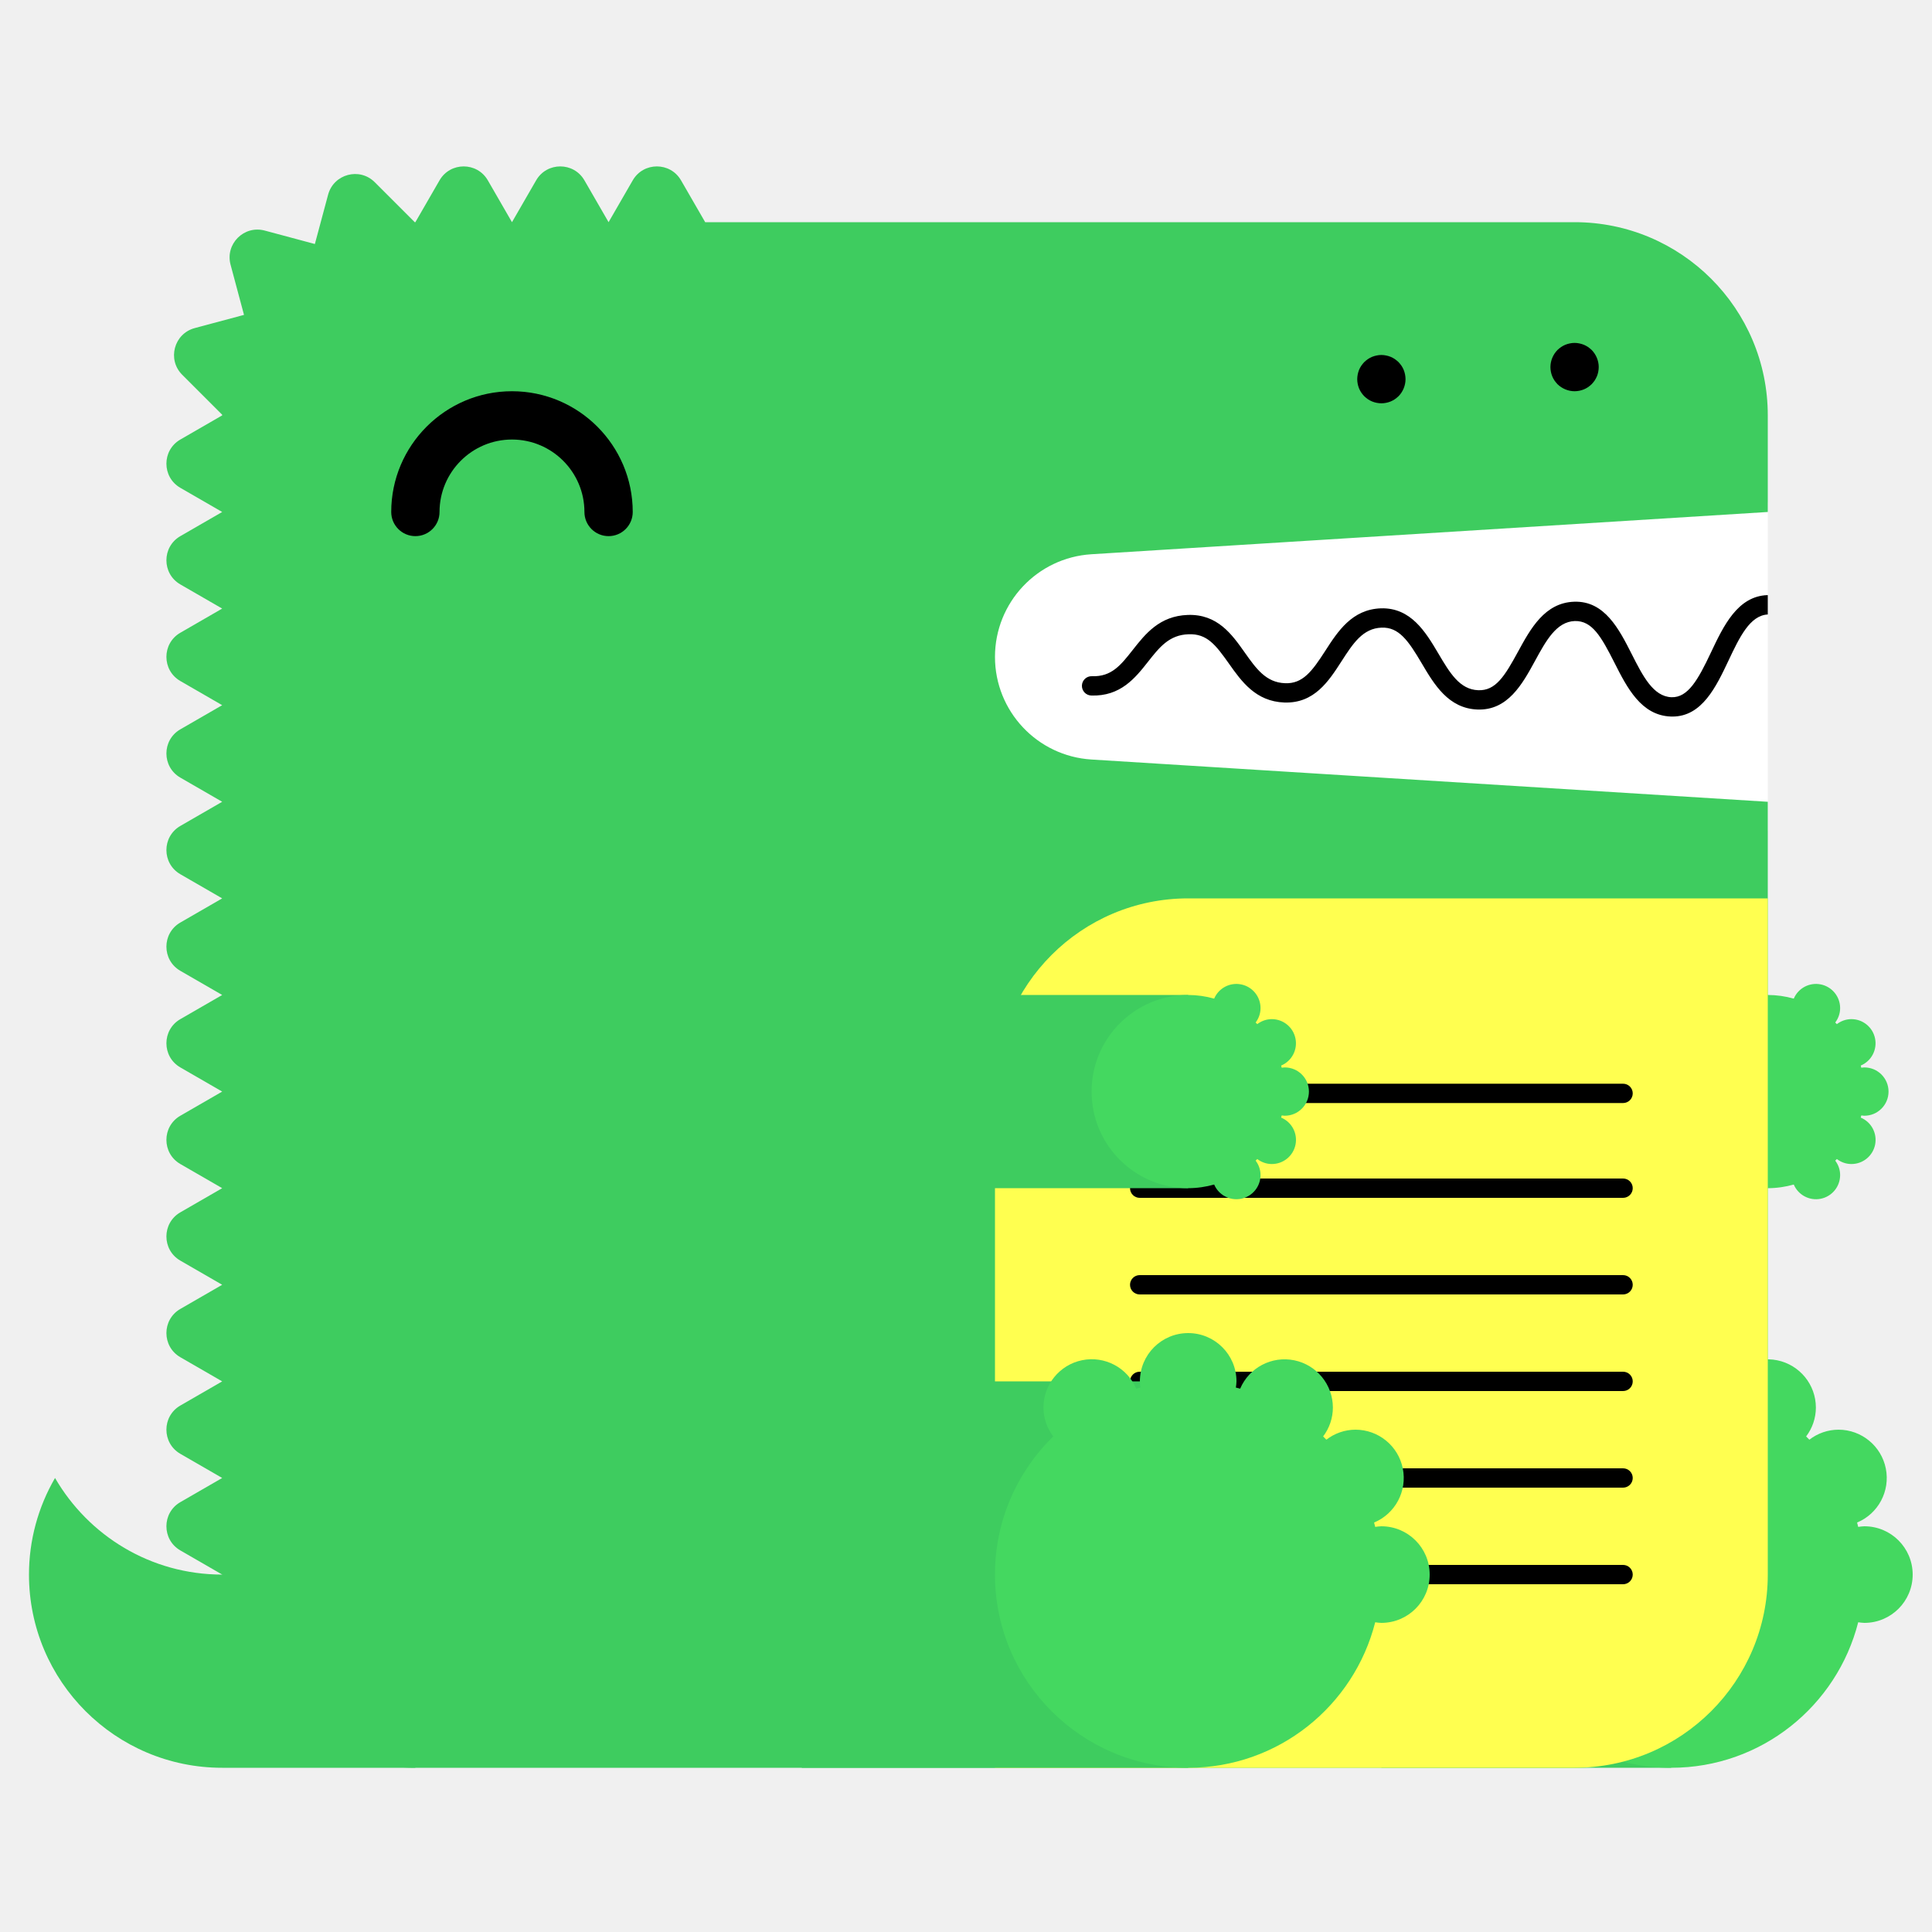
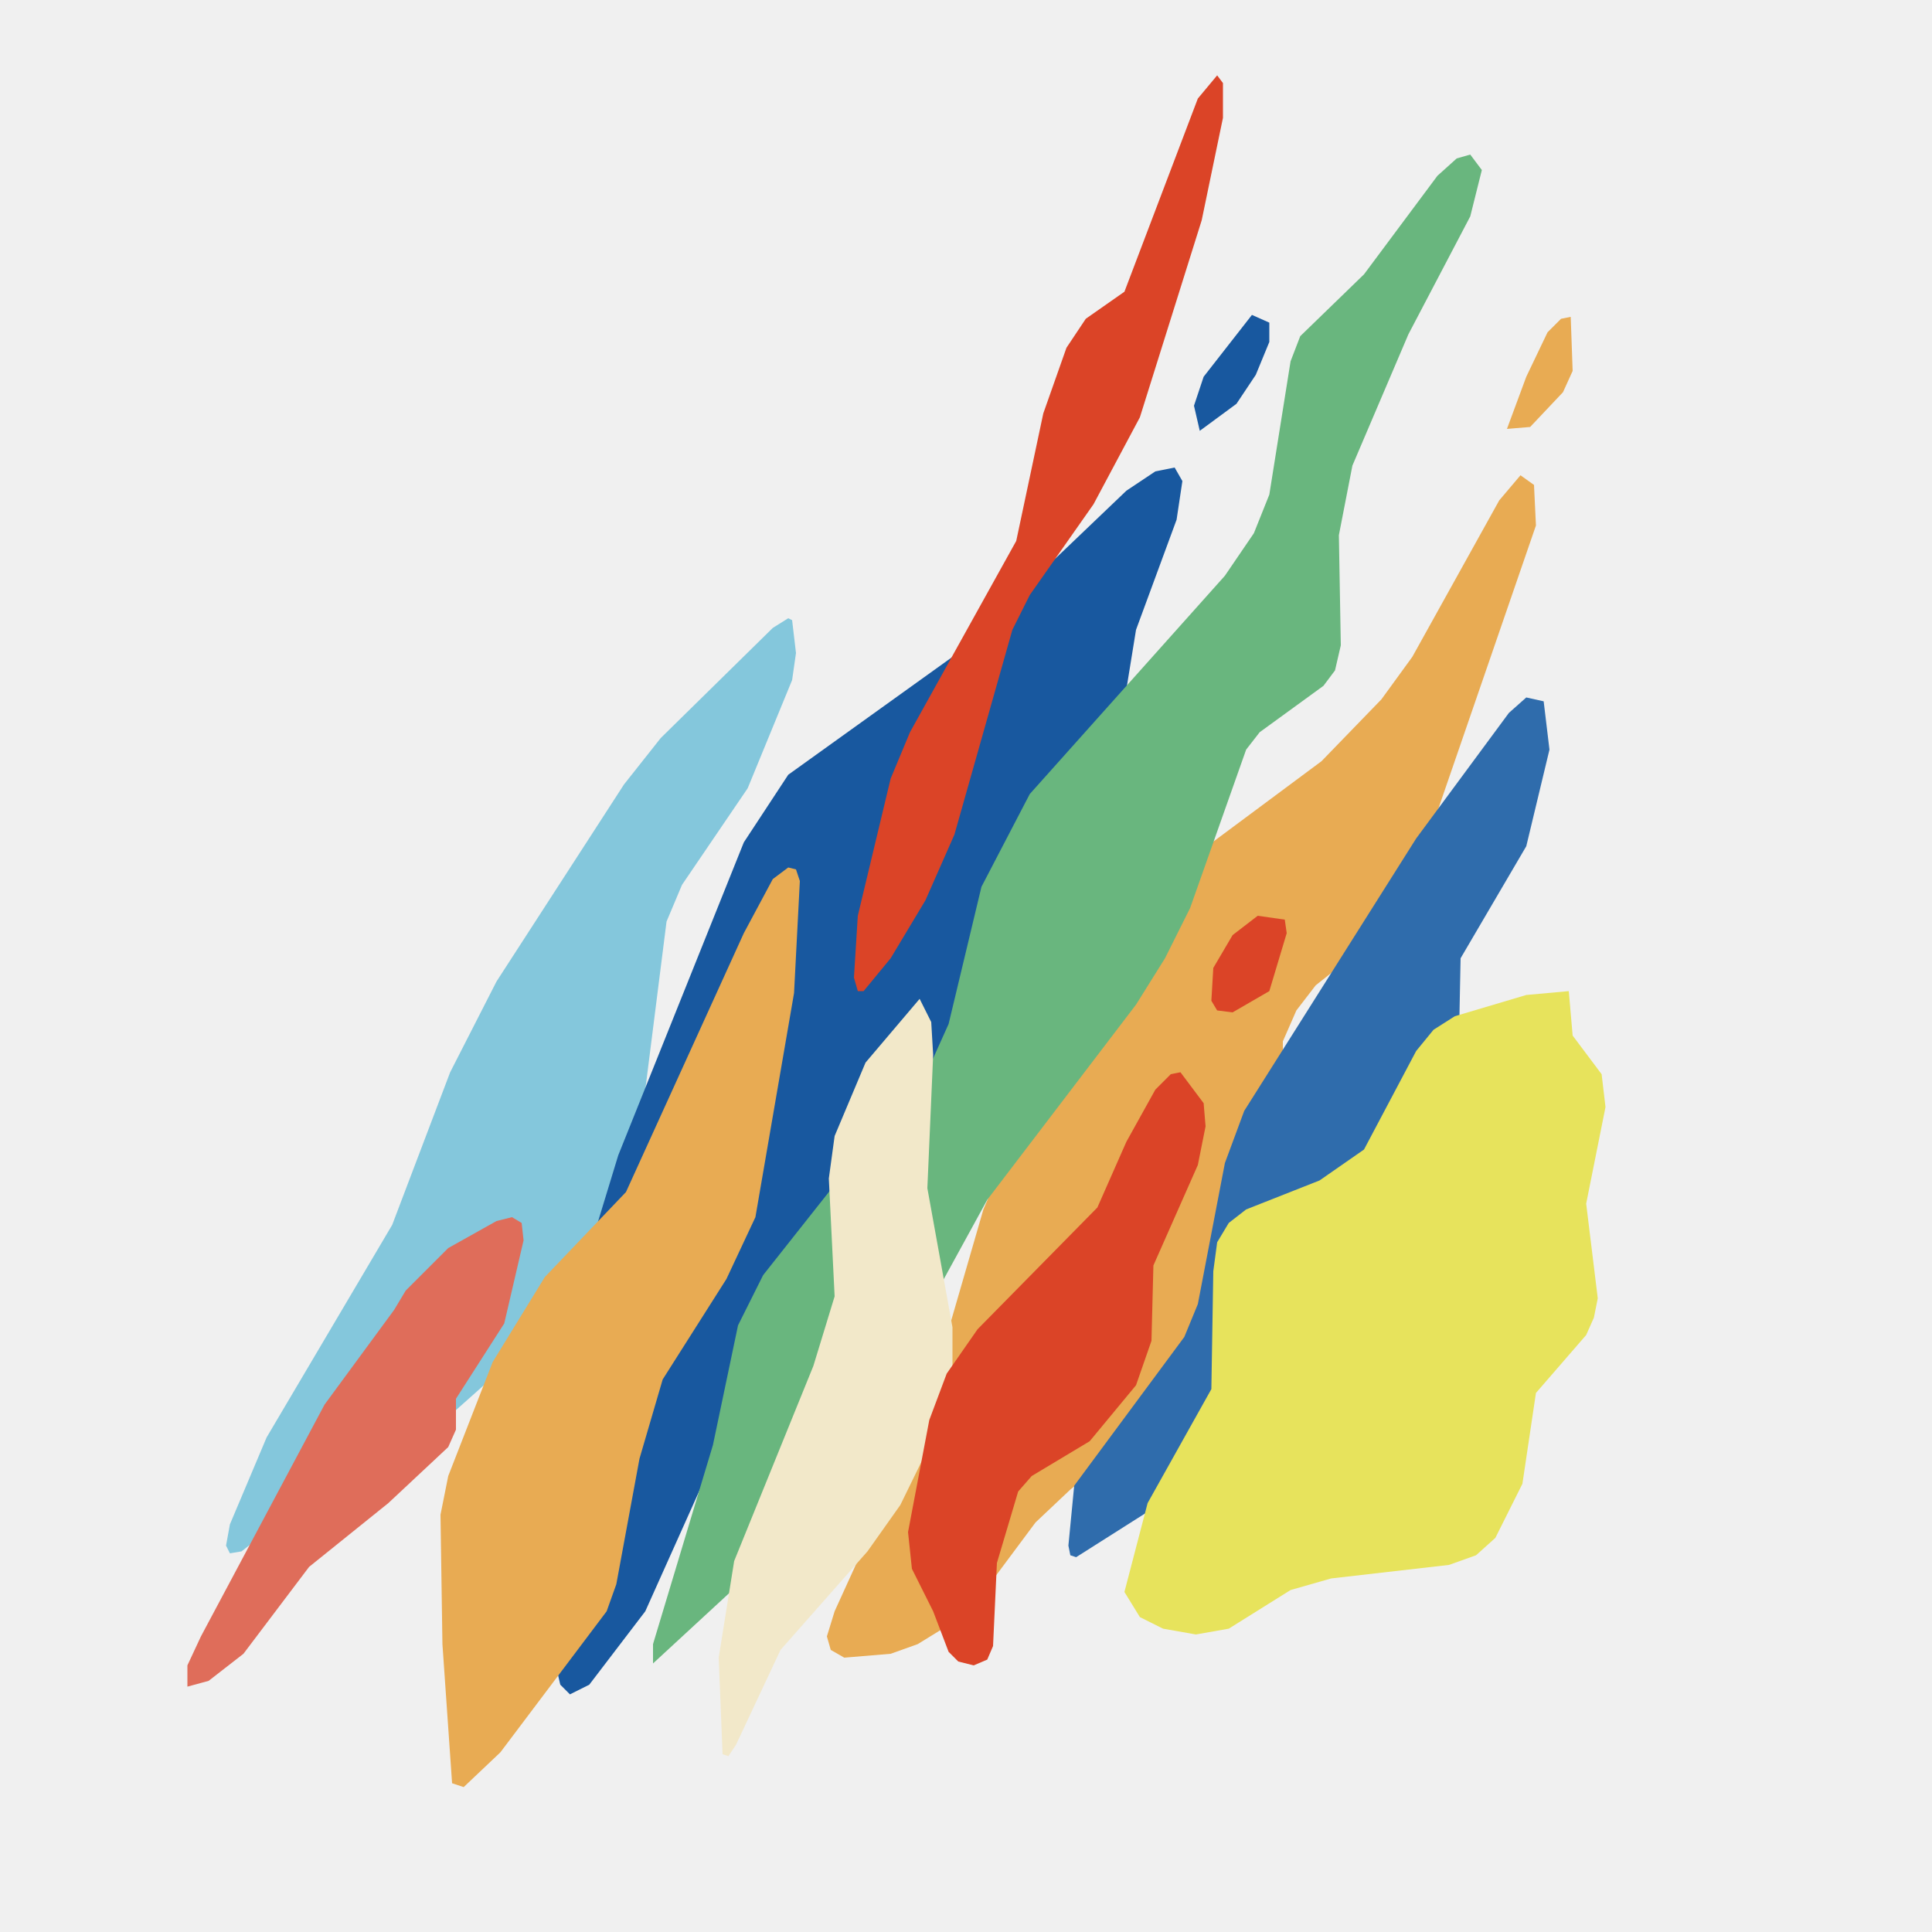
- <svg xmlns="http://www.w3.org/2000/svg" width="200" height="200" viewBox="0 0 200 200">
-   <g fill="none" fill-rule="evenodd">
-     <path fill="#FFF" d="M99 52h84v34H99z" />
-     <path d="M23 163c-7.398 0-13.843-4.027-17.303-10A19.886 19.886 0 0 0 3 163c0 11.046 8.954 20 20 20h20v-20H23z" fill="#3ECC5F" />
-     <path d="M112.98 57.376L183 53V43c0-11.046-8.954-20-20-20H73l-2.5-4.33c-1.112-1.925-3.889-1.925-5 0L63 23l-2.5-4.33c-1.111-1.925-3.889-1.925-5 0L53 23l-2.5-4.33c-1.111-1.925-3.889-1.925-5 0L43 23c-.022 0-.042.003-.065.003l-4.142-4.141c-1.57-1.571-4.252-.853-4.828 1.294l-1.369 5.104-5.192-1.392c-2.148-.575-4.111 1.389-3.535 3.536l1.39 5.193-5.102 1.367c-2.148.576-2.867 3.259-1.296 4.83l4.142 4.142c0 .021-.003.042-.003.064l-4.33 2.5c-1.925 1.111-1.925 3.889 0 5L23 53l-4.33 2.5c-1.925 1.111-1.925 3.889 0 5L23 63l-4.33 2.5c-1.925 1.111-1.925 3.889 0 5L23 73l-4.33 2.5c-1.925 1.111-1.925 3.889 0 5L23 83l-4.33 2.5c-1.925 1.111-1.925 3.889 0 5L23 93l-4.33 2.5c-1.925 1.111-1.925 3.889 0 5L23 103l-4.33 2.5c-1.925 1.111-1.925 3.889 0 5L23 113l-4.33 2.5c-1.925 1.111-1.925 3.889 0 5L23 123l-4.33 2.5c-1.925 1.111-1.925 3.889 0 5L23 133l-4.33 2.5c-1.925 1.111-1.925 3.889 0 5L23 143l-4.33 2.5c-1.925 1.111-1.925 3.889 0 5L23 153l-4.33 2.5c-1.925 1.111-1.925 3.889 0 5L23 163c0 11.046 8.954 20 20 20h120c11.046 0 20-8.954 20-20V83l-70.02-4.376A10.645 10.645 0 0 1 103 68c0-5.621 4.37-10.273 9.98-10.624" fill="#3ECC5F" />
-     <path fill="#3ECC5F" d="M143 183h30v-40h-30z" />
-     <path d="M193 158c-.219 0-.428.037-.639.064-.038-.15-.074-.301-.116-.451A5 5 0 0 0 190.32 148a4.96 4.96 0 0 0-3.016 1.036 26.531 26.531 0 0 0-.335-.336 4.955 4.955 0 0 0 1.011-2.987 5 5 0 0 0-9.599-1.959c-.148-.042-.297-.077-.445-.115.027-.211.064-.42.064-.639a5 5 0 0 0-5-5 5 5 0 0 0-5 5c0 .219.037.428.064.639-.148.038-.297.073-.445.115a4.998 4.998 0 0 0-9.599 1.959c0 1.125.384 2.151 1.011 2.987-3.717 3.632-6.031 8.693-6.031 14.3 0 11.046 8.954 20 20 20 9.339 0 17.16-6.41 19.361-15.064.211.027.42.064.639.064a5 5 0 0 0 5-5 5 5 0 0 0-5-5" fill="#44D860" />
-     <path fill="#3ECC5F" d="M153 123h30v-20h-30z" />
-     <path d="M193 115.5a2.5 2.5 0 1 0 0-5c-.109 0-.214.019-.319.032-.02-.075-.037-.15-.058-.225a2.501 2.501 0 0 0-.963-4.807c-.569 0-1.088.197-1.508.518a6.653 6.653 0 0 0-.168-.168c.314-.417.506-.931.506-1.494a2.5 2.5 0 0 0-4.8-.979A9.987 9.987 0 0 0 183 103c-5.522 0-10 4.478-10 10s4.478 10 10 10c.934 0 1.833-.138 2.69-.377a2.5 2.5 0 0 0 4.8-.979c0-.563-.192-1.077-.506-1.494.057-.055.113-.111.168-.168.42.321.939.518 1.508.518a2.5 2.5 0 0 0 .963-4.807c.021-.074.038-.15.058-.225.105.013.21.032.319.032" fill="#44D860" />
-     <path d="M63 55.5a2.5 2.5 0 0 1-2.5-2.5c0-4.136-3.364-7.5-7.5-7.5s-7.5 3.364-7.5 7.5a2.5 2.5 0 1 1-5 0c0-6.893 5.607-12.5 12.5-12.5S65.5 46.107 65.5 53a2.5 2.5 0 0 1-2.5 2.5" fill="#000" />
-     <path d="M103 183h60c11.046 0 20-8.954 20-20V93h-60c-11.046 0-20 8.954-20 20v70z" fill="#FFFF50" />
-     <path d="M168.02 124h-50.04a1 1 0 1 1 0-2h50.04a1 1 0 1 1 0 2m0 20h-50.04a1 1 0 1 1 0-2h50.04a1 1 0 1 1 0 2m0 20h-50.04a1 1 0 1 1 0-2h50.04a1 1 0 1 1 0 2m0-49.814h-50.04a1 1 0 1 1 0-2h50.04a1 1 0 1 1 0 2m0 19.814h-50.04a1 1 0 1 1 0-2h50.04a1 1 0 1 1 0 2m0 20h-50.04a1 1 0 1 1 0-2h50.04a1 1 0 1 1 0 2M183 61.611c-.012 0-.022-.006-.034-.005-3.09.105-4.552 3.196-5.842 5.923-1.346 2.85-2.387 4.703-4.093 4.647-1.889-.068-2.969-2.202-4.113-4.46-1.314-2.594-2.814-5.536-5.963-5.426-3.046.104-4.513 2.794-5.807 5.167-1.377 2.528-2.314 4.065-4.121 3.994-1.927-.07-2.951-1.805-4.136-3.813-1.321-2.236-2.848-4.75-5.936-4.664-2.994.103-4.465 2.385-5.763 4.4-1.373 2.13-2.335 3.428-4.165 3.351-1.973-.07-2.992-1.51-4.171-3.177-1.324-1.873-2.816-3.993-5.895-3.89-2.928.1-4.399 1.97-5.696 3.618-1.232 1.564-2.194 2.802-4.229 2.724a1 1 0 0 0-.072 2c3.017.101 4.545-1.8 5.872-3.487 1.177-1.496 2.193-2.787 4.193-2.855 1.926-.082 2.829 1.115 4.195 3.045 1.297 1.834 2.769 3.914 5.731 4.021 3.103.104 4.596-2.215 5.918-4.267 1.182-1.834 2.202-3.417 4.15-3.484 1.793-.067 2.769 1.35 4.145 3.681 1.297 2.197 2.766 4.686 5.787 4.796 3.125.108 4.634-2.62 5.949-5.035 1.139-2.088 2.214-4.06 4.119-4.126 1.793-.042 2.728 1.595 4.111 4.33 1.292 2.553 2.757 5.445 5.825 5.556l.169.003c3.064 0 4.518-3.075 5.805-5.794 1.139-2.41 2.217-4.68 4.067-4.773v-2z" fill="#000" />
-     <path fill="#3ECC5F" d="M83 183h40v-40H83z" />
-     <path d="M143 158c-.219 0-.428.037-.639.064-.038-.15-.074-.301-.116-.451A5 5 0 0 0 140.32 148a4.96 4.96 0 0 0-3.016 1.036 26.531 26.531 0 0 0-.335-.336 4.955 4.955 0 0 0 1.011-2.987 5 5 0 0 0-9.599-1.959c-.148-.042-.297-.077-.445-.115.027-.211.064-.42.064-.639a5 5 0 0 0-5-5 5 5 0 0 0-5 5c0 .219.037.428.064.639-.148.038-.297.073-.445.115a4.998 4.998 0 0 0-9.599 1.959c0 1.125.384 2.151 1.011 2.987-3.717 3.632-6.031 8.693-6.031 14.3 0 11.046 8.954 20 20 20 9.339 0 17.16-6.41 19.361-15.064.211.027.42.064.639.064a5 5 0 0 0 5-5 5 5 0 0 0-5-5" fill="#44D860" />
-     <path fill="#3ECC5F" d="M83 123h40v-20H83z" />
-     <path d="M133 115.5a2.5 2.5 0 1 0 0-5c-.109 0-.214.019-.319.032-.02-.075-.037-.15-.058-.225a2.501 2.501 0 0 0-.963-4.807c-.569 0-1.088.197-1.508.518a6.653 6.653 0 0 0-.168-.168c.314-.417.506-.931.506-1.494a2.5 2.5 0 0 0-4.8-.979A9.987 9.987 0 0 0 123 103c-5.522 0-10 4.478-10 10s4.478 10 10 10c.934 0 1.833-.138 2.69-.377a2.5 2.5 0 0 0 4.8-.979c0-.563-.192-1.077-.506-1.494.057-.055.113-.111.168-.168.42.321.939.518 1.508.518a2.5 2.5 0 0 0 .963-4.807c.021-.074.038-.15.058-.225.105.013.21.032.319.032" fill="#44D860" />
-     <path d="M143 41.75c-.16 0-.33-.02-.49-.05a2.52 2.52 0 0 1-.47-.14c-.15-.06-.29-.14-.431-.23-.13-.09-.259-.2-.38-.31-.109-.12-.219-.24-.309-.38s-.17-.28-.231-.43a2.619 2.619 0 0 1-.189-.96c0-.16.02-.33.05-.49.03-.16.08-.31.139-.47.061-.15.141-.29.231-.43.09-.13.2-.26.309-.38.121-.11.25-.22.38-.31.141-.09.281-.17.431-.23.149-.06.31-.11.47-.14.32-.07.65-.07.98 0 .159.03.32.08.47.14.149.06.29.14.43.23.13.09.259.2.38.31.11.12.22.25.31.38.09.14.17.28.23.43.06.16.11.31.14.47.029.16.05.33.05.49 0 .66-.271 1.31-.73 1.77-.121.11-.25.22-.38.31-.14.09-.281.17-.43.23a2.565 2.565 0 0 1-.96.19m20-1.25c-.66 0-1.3-.27-1.771-.73a3.802 3.802 0 0 1-.309-.38c-.09-.14-.17-.28-.231-.43a2.619 2.619 0 0 1-.189-.96c0-.66.27-1.3.729-1.77.121-.11.25-.22.38-.31.141-.09.281-.17.431-.23.149-.06.31-.11.47-.14.32-.07.66-.07.98 0 .159.03.32.08.47.14.149.06.29.14.43.23.13.09.259.2.38.31.459.47.73 1.11.73 1.77 0 .16-.021.33-.05.49-.03.16-.08.32-.14.47-.07.15-.14.29-.23.43-.09.13-.2.26-.31.38-.121.11-.25.22-.38.31-.14.09-.281.17-.43.23a2.565 2.565 0 0 1-.96.19" fill="#000" />
-   </g>
+ <svg xmlns="http://www.w3.org/2000/svg" height="100" node-id="1" sillyvg="true" template-height="100" template-width="100" version="1.1" viewBox="0 0 100 100" width="100">
+   <defs node-id="19" />
+   <path d="M 78.70 24.60 L 77.60 25.90 L 73.10 34.00 L 71.50 36.20 L 68.40 39.40 L 61.00 44.90 L 58.40 47.70 L 55.30 52.40 L 50.90 62.60 L 47.80 73.30 L 43.20 83.40 L 42.80 84.70 L 43.00 85.40 L 43.70 85.80 L 46.10 85.60 L 47.50 85.10 L 50.10 83.50 L 53.60 78.80 L 55.40 77.10 L 60.70 72.80 L 62.80 70.30 L 63.90 68.50 L 65.90 63.40 L 66.40 60.70 L 66.40 53.90 L 67.10 52.30 L 68.10 51.00 L 71.00 48.70 L 74.40 42.00 L 79.50 27.20 L 79.40 25.10 L 78.70 24.60 Z" fill="#e8ab53" fill-rule="nonzero" node-id="21" stroke="none" target-height="61.2" target-width="36.7" target-x="42.8" target-y="24.6" />
+   <path d="M 40.00 32.50 L 34.20 38.20 L 32.30 40.60 L 25.70 50.80 L 23.30 55.50 L 20.30 63.40 L 13.80 74.40 L 11.90 78.90 L 11.70 80.00 L 11.90 80.40 L 12.50 80.30 L 16.20 77.40 L 21.90 74.50 L 28.30 68.80 L 30.80 65.40 L 31.80 63.20 L 33.40 56.40 L 34.50 47.70 L 35.30 45.80 L 38.70 40.80 L 41.00 35.20 L 41.20 33.80 L 41.00 32.10 L 40.80 32.00 L 40.00 32.50 Z" fill="#84c7dc" fill-rule="nonzero" node-id="23" stroke="none" target-height="48.4" target-width="29.5" target-x="11.7" target-y="32" />
+   <path d="M 78.10 36.90 L 73.30 43.40 L 64.40 57.50 L 63.40 60.20 L 62.00 67.50 L 61.30 69.20 L 55.60 76.90 L 55.30 80.00 L 55.40 80.50 L 55.70 80.60 L 59.80 78.00 L 69.90 65.90 L 72.80 61.60 L 74.20 58.80 L 75.50 54.60 L 75.60 49.60 L 79.00 43.80 L 80.20 38.80 L 79.90 36.30 L 79.00 36.10 L 78.10 36.90 Z" fill="#2f6cac" fill-rule="nonzero" node-id="25" stroke="none" target-height="44.5" target-width="24.9" target-x="55.3" target-y="36.1" />
+   <path d="M 60.80 24.20 L 59.80 24.40 L 58.30 25.40 L 49.30 34.00 L 40.80 40.10 L 38.50 43.60 L 32.00 59.80 L 29.10 69.30 L 28.20 75.70 L 28.70 85.90 L 29.00 87.20 L 29.50 87.70 L 30.50 87.20 L 33.40 83.40 L 38.20 72.70 L 48.20 55.10 L 56.30 43.60 L 57.60 40.00 L 58.80 32.60 L 60.90 26.90 L 61.20 24.90 L 60.80 24.20 Z" fill="#18589f" fill-rule="nonzero" node-id="27" stroke="none" target-height="63.5" target-width="33" target-x="28.2" target-y="24.2" />
+   <path d="M 76.10 8.00 L 75.40 8.20 L 74.40 9.10 L 70.60 14.20 L 67.30 17.40 L 66.80 18.70 L 65.70 25.60 L 64.90 27.60 L 63.40 29.80 L 53.30 41.10 L 50.80 45.90 L 49.10 53.00 L 48.20 55.00 L 39.50 66.00 L 38.20 68.60 L 36.90 74.80 L 33.80 85.10 L 33.80 86.10 L 39.00 81.30 L 44.70 74.80 L 47.10 69.40 L 51.10 62.10 L 58.80 52.00 L 60.30 49.60 L 61.60 47.00 L 64.50 38.80 L 65.20 37.90 L 68.50 35.50 L 69.10 34.70 L 69.40 33.40 L 69.30 27.70 L 70.00 24.10 L 72.90 17.30 L 76.10 11.20 L 76.70 8.80 L 76.10 8.00 Z" fill="#69b67e" fill-rule="nonzero" node-id="29" stroke="none" target-height="78.1" target-width="42.9" target-x="33.8" target-y="8" />
+   <path d="M 59.40 77.80 L 62.70 71.90 L 62.80 65.80 L 63.00 64.30 L 63.60 63.30 L 64.50 62.60 L 68.30 61.10 L 70.60 59.50 L 73.30 54.40 L 74.20 53.30 L 75.30 52.60 L 79.00 51.50 L 81.20 51.30 L 81.40 53.60 L 82.90 55.60 L 83.10 57.30 L 82.10 62.30 L 82.70 67.20 L 82.50 68.20 L 82.10 69.10 L 79.50 72.10 L 78.80 76.80 L 77.40 79.60 L 76.40 80.50 L 75.00 81.00 L 68.90 81.70 L 66.80 82.30 L 63.60 84.30 L 61.90 84.60 L 60.20 84.30 L 59.00 83.70 L 58.20 82.40 L 59.40 77.80 Z" fill="#e7e35c" fill-rule="nonzero" node-id="31" stroke="none" target-height="33.3" target-width="24.9" target-x="58.2" target-y="51.3" />
+   <path d="M 22.90 85.10 L 22.80 78.40 L 23.20 76.40 L 25.50 70.50 L 28.20 66.10 L 32.40 61.70 L 38.50 48.30 L 40.00 45.50 L 40.80 44.90 L 41.20 45.00 L 41.40 45.60 L 41.10 51.40 L 39.10 63.00 L 37.60 66.20 L 34.30 71.40 L 33.10 75.50 L 31.90 82.00 L 31.40 83.40 L 25.90 90.70 L 24.00 92.50 L 23.40 92.30 L 22.90 85.10 Z" fill="#e8ab53" fill-rule="nonzero" node-id="33" stroke="none" target-height="47.6" target-width="18.6" target-x="22.8" target-y="44.9" />
+   <path d="M 47.60 51.70 L 44.80 55.00 L 43.20 58.80 L 42.90 61.00 L 43.20 67.10 L 42.10 70.70 L 38.00 80.80 L 37.20 85.80 L 37.40 90.80 L 37.70 90.90 L 38.10 90.30 L 40.40 85.40 L 44.90 80.30 L 46.60 77.90 L 48.80 73.40 L 49.30 71.10 L 49.30 68.70 L 48.00 61.50 L 48.30 54.60 L 48.20 52.90 L 47.60 51.70 Z" fill="#f2e8c9" fill-rule="nonzero" node-id="35" stroke="none" target-height="39.2" target-width="12.1" target-x="37.2" target-y="51.7" />
+   <path d="M 48.30 83.40 L 47.20 81.20 L 47.00 79.30 L 48.10 73.50 L 49.00 71.10 L 50.60 68.80 L 56.80 62.50 L 58.30 59.10 L 59.80 56.40 L 60.60 55.60 L 61.10 55.50 L 62.30 57.10 L 62.40 58.30 L 62.00 60.30 L 59.70 65.50 L 59.60 69.40 L 58.80 71.70 L 56.40 74.60 L 53.40 76.40 L 52.70 77.20 L 51.60 80.90 L 51.40 85.20 L 51.10 85.90 L 50.40 86.20 L 49.60 86.00 L 49.10 85.50 L 48.30 83.40 Z" fill="#db4427" fill-rule="nonzero" node-id="37" stroke="none" target-height="30.7" target-width="15.4" target-x="47" target-y="55.5" />
+   <path d="M 65.10 47.40 L 63.80 48.40 L 62.80 50.10 L 62.70 51.80 L 63.00 52.30 L 63.80 52.40 L 65.70 51.30 L 66.60 48.30 L 66.50 47.60 L 65.10 47.40 Z" fill="#db4427" fill-rule="nonzero" node-id="39" stroke="none" target-height="5" target-width="3.9" target-x="62.7" target-y="47.4" />
+   <path d="M 63.00 3.90 L 62.00 5.10 L 58.20 15.10 L 56.20 16.50 L 55.20 18.00 L 54.00 21.40 L 52.60 28.00 L 47.10 37.90 L 46.10 40.30 L 44.40 47.40 L 44.20 50.60 L 44.40 51.30 L 44.70 51.30 L 46.10 49.60 L 47.90 46.60 L 49.40 43.20 L 52.40 32.60 L 53.30 30.80 L 56.60 26.10 L 59.00 21.60 L 62.20 11.40 L 63.30 6.10 L 63.30 4.30 L 63.00 3.90 Z" fill="#db4427" fill-rule="nonzero" node-id="41" stroke="none" target-height="47.4" target-width="19.1" target-x="44.2" target-y="3.9" />
+   <path d="M 64.80 16.30 L 62.30 19.50 L 61.80 21.00 L 62.10 22.30 L 64.00 20.90 L 65.00 19.40 L 65.70 17.70 L 65.70 16.70 L 64.80 16.30 Z" fill="#18589f" fill-rule="nonzero" node-id="43" stroke="none" target-height="6" target-width="3.9" target-x="61.8" target-y="16.3" />
+   <path d="M 79.00 19.50 L 78.00 22.20 L 79.20 22.10 L 80.90 20.30 L 81.40 19.20 L 81.30 16.40 L 80.80 16.50 L 80.10 17.20 L 79.00 19.50 Z" fill="#e8ab53" fill-rule="nonzero" node-id="45" stroke="none" target-height="5.8" target-width="3.4" target-x="78" target-y="16.4" />
+   <path d="M 20.40 67.80 L 16.80 72.70 L 10.40 84.70 L 9.70 86.20 L 9.70 87.30 L 10.80 87.00 L 12.60 85.60 L 16.00 81.10 L 20.10 77.80 L 23.20 74.90 L 23.60 74.00 L 23.60 72.40 L 26.10 68.50 L 27.10 64.20 L 27.00 63.30 L 26.50 63.00 L 25.70 63.20 L 23.20 64.60 L 21.00 66.80 L 20.40 67.80 Z" fill="#df6d5a" fill-rule="nonzero" node-id="47" stroke="none" target-height="24.3" target-width="17.4" target-x="9.7" target-y="63" />
</svg>
